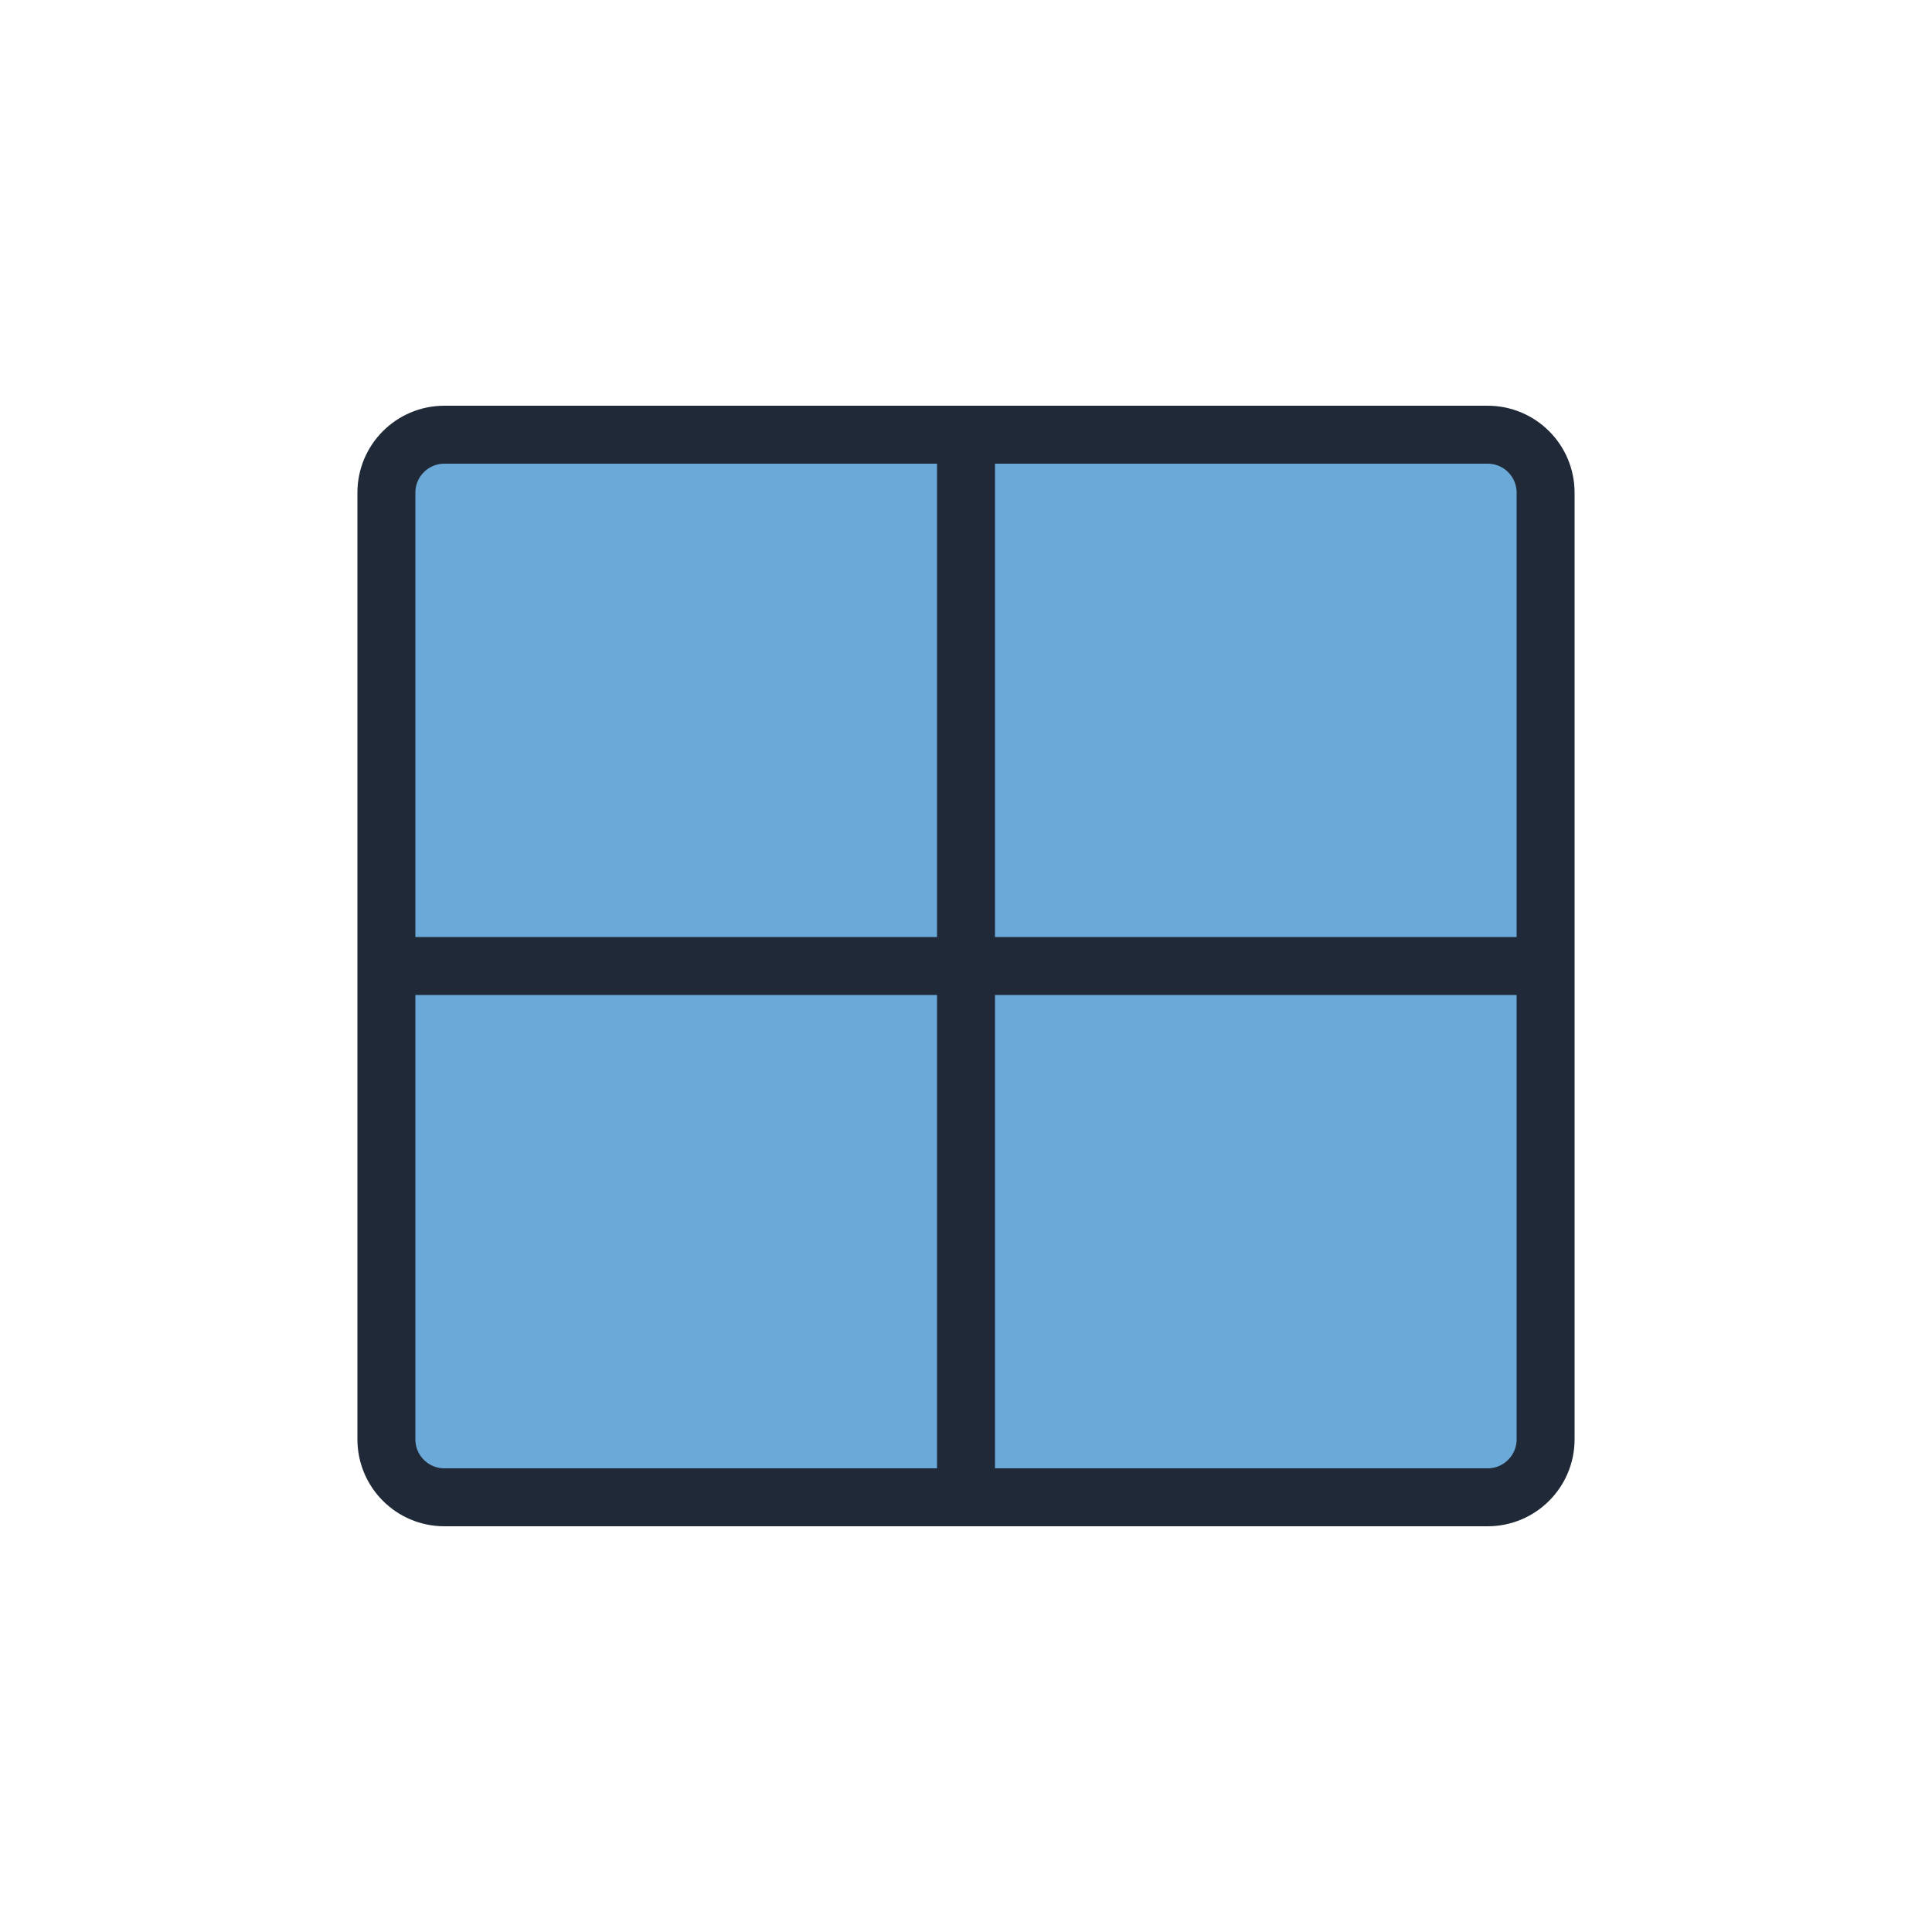
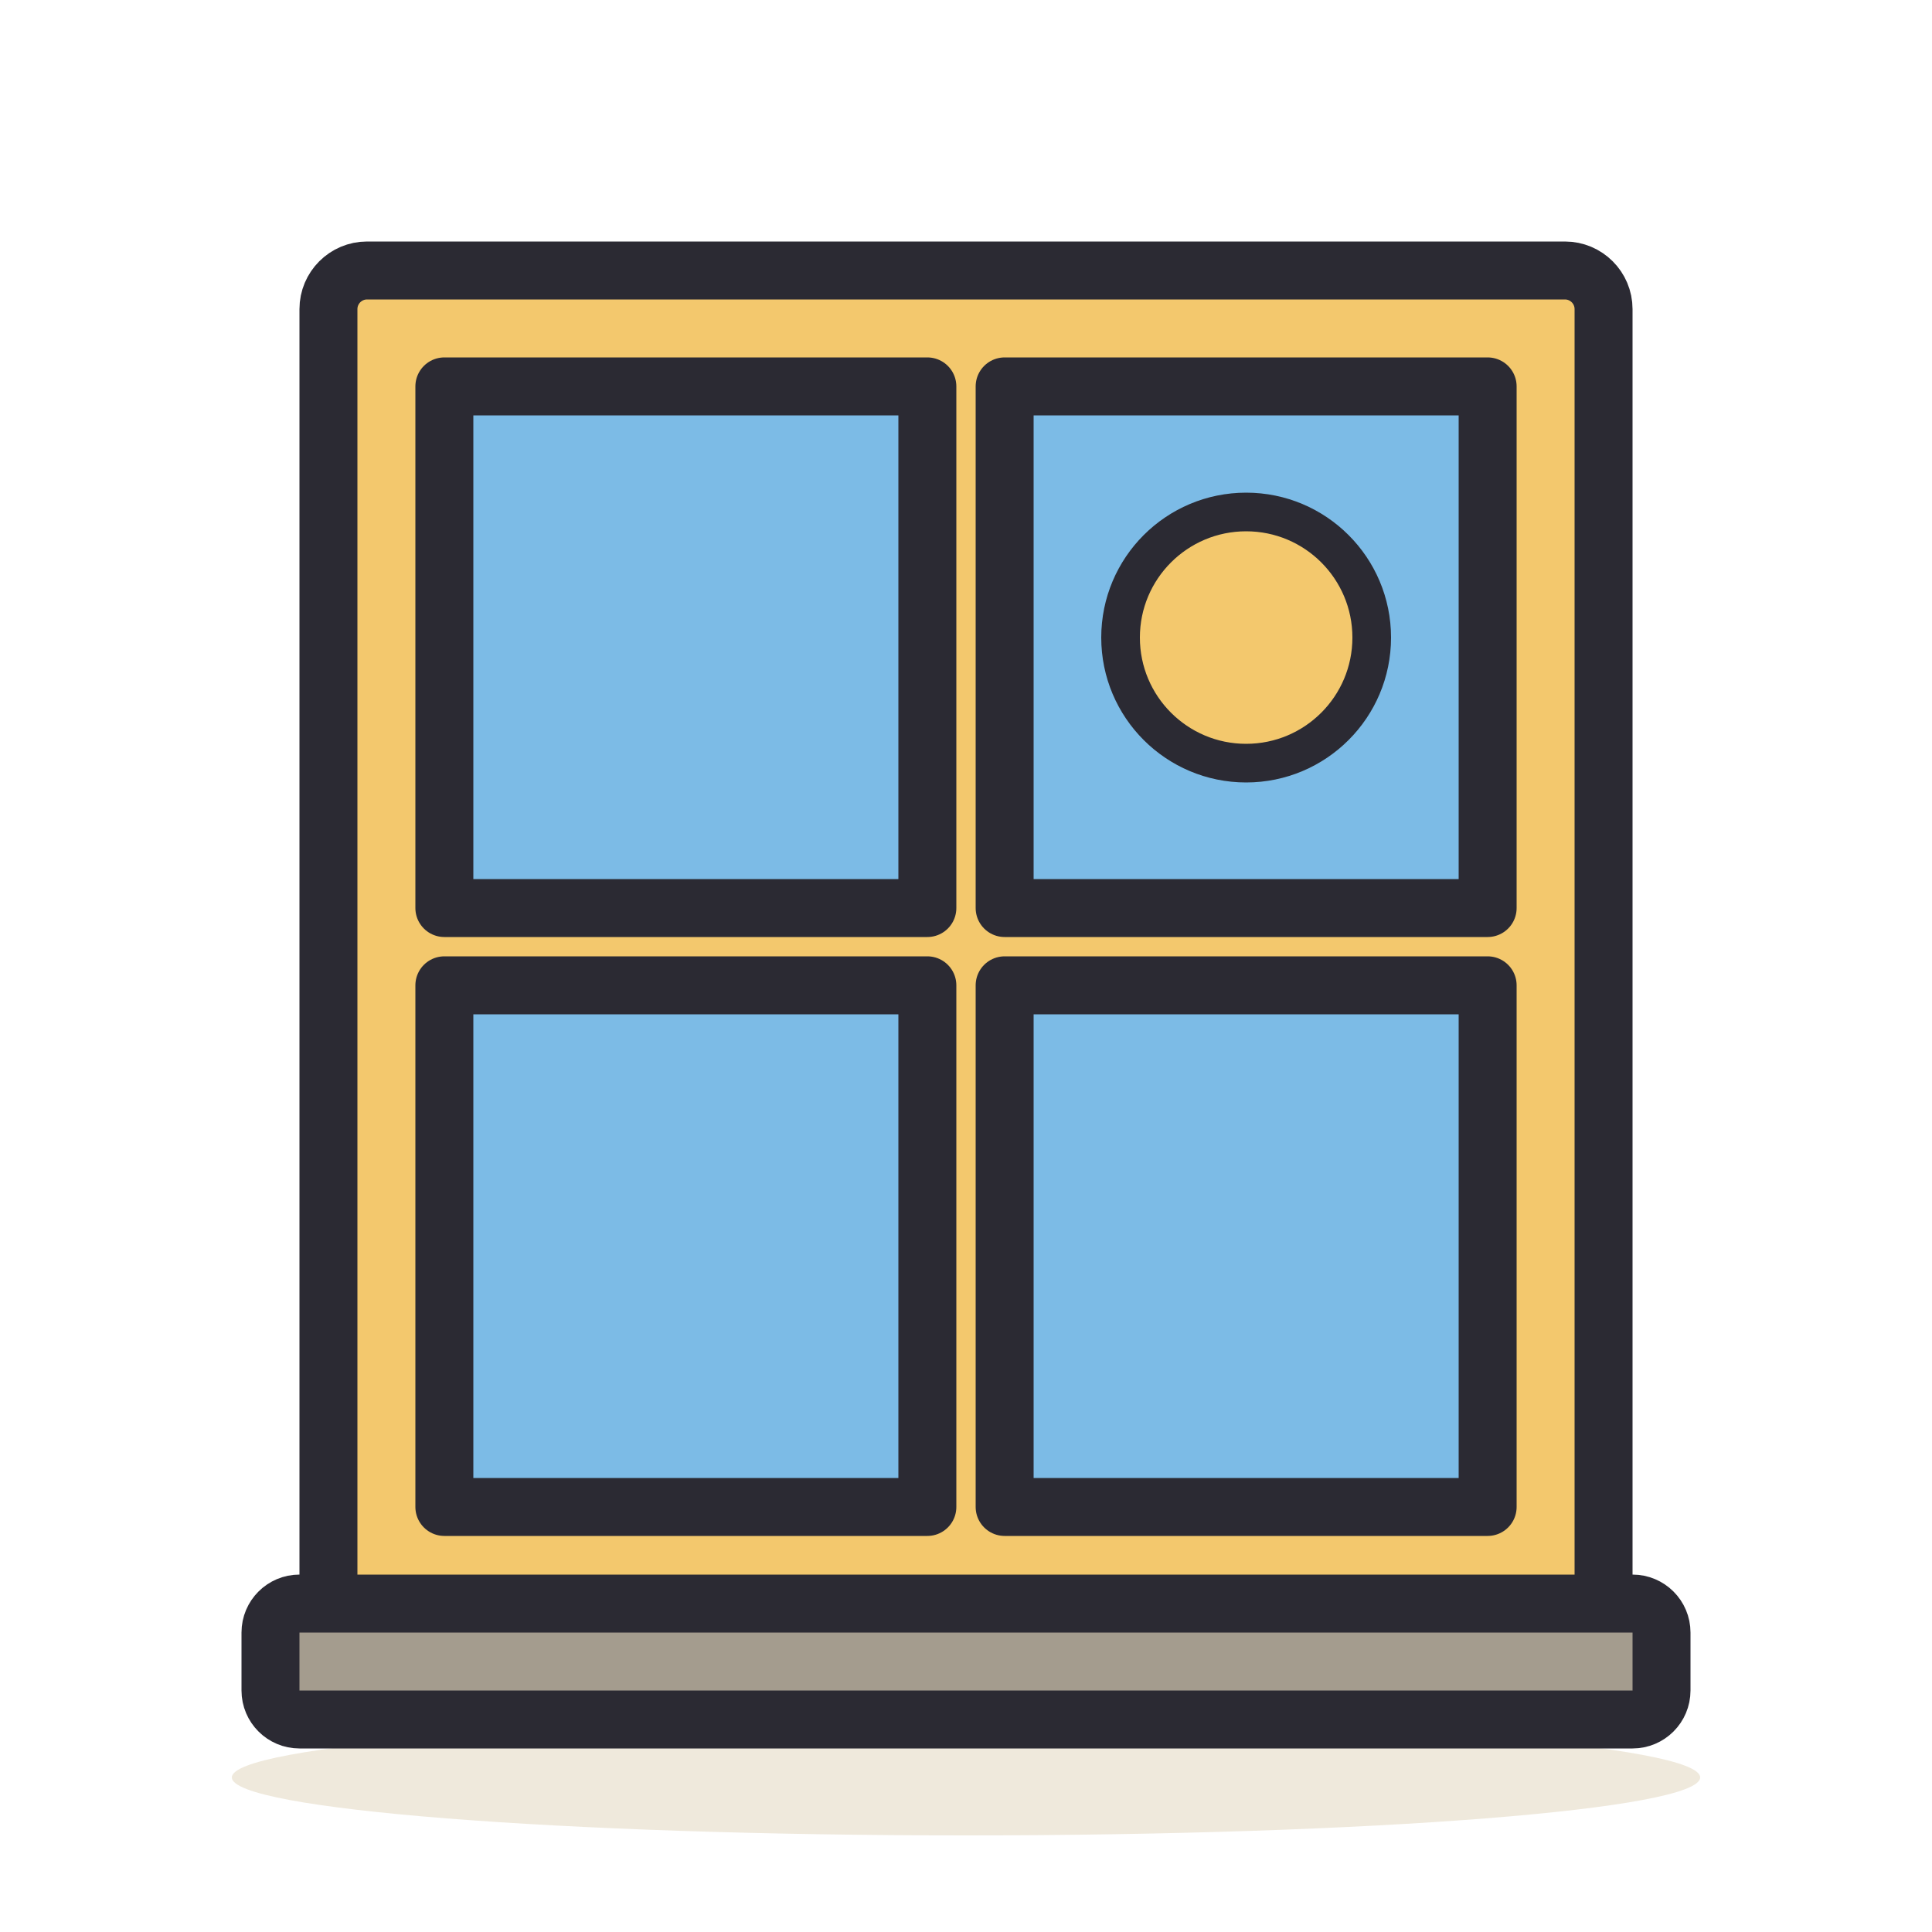
<svg xmlns="http://www.w3.org/2000/svg" viewBox="0 0 200 200" width="200" height="200" role="img" fill="none">
-   <g stroke="#1f2937" stroke-width="6" stroke-linejoin="round">
-     <rect x="40" y="45" width="120" height="110" rx="6" fill="#6aa9d8" />
-     <line x1="100" y1="45" x2="100" y2="155" />
-     <line x1="40" y1="100" x2="160" y2="100" />
-   </g>
+   <ellipse cx="100" cy="184" rx="76" ry="6" fill="#efe9dc" />
+   <rect x="34" y="28" width="132" height="140" rx="4" fill="#f3c86d" stroke="#2b2a33" stroke-width="6" stroke-linejoin="round" stroke-linecap="round" />
+   <rect x="46" y="40" width="50" height="54" fill="#7cbbe6" stroke="#2b2a33" stroke-width="6" stroke-linejoin="round" stroke-linecap="round" />
+   <rect x="104" y="40" width="50" height="54" fill="#7cbbe6" stroke="#2b2a33" stroke-width="6" stroke-linejoin="round" stroke-linecap="round" />
+   <rect x="46" y="102" width="50" height="54" fill="#7cbbe6" stroke="#2b2a33" stroke-width="6" stroke-linejoin="round" stroke-linecap="round" />
+   <rect x="104" y="102" width="50" height="54" fill="#7cbbe6" stroke="#2b2a33" stroke-width="6" stroke-linejoin="round" stroke-linecap="round" />
+   <circle cx="129" cy="66" r="13" fill="#f3c86d" stroke="#2b2a33" stroke-width="4" />
+   <rect x="28" y="166" width="144" height="12" rx="3" fill="#a49c8e" stroke="#2b2a33" stroke-width="6" stroke-linejoin="round" stroke-linecap="round" />
</svg>
